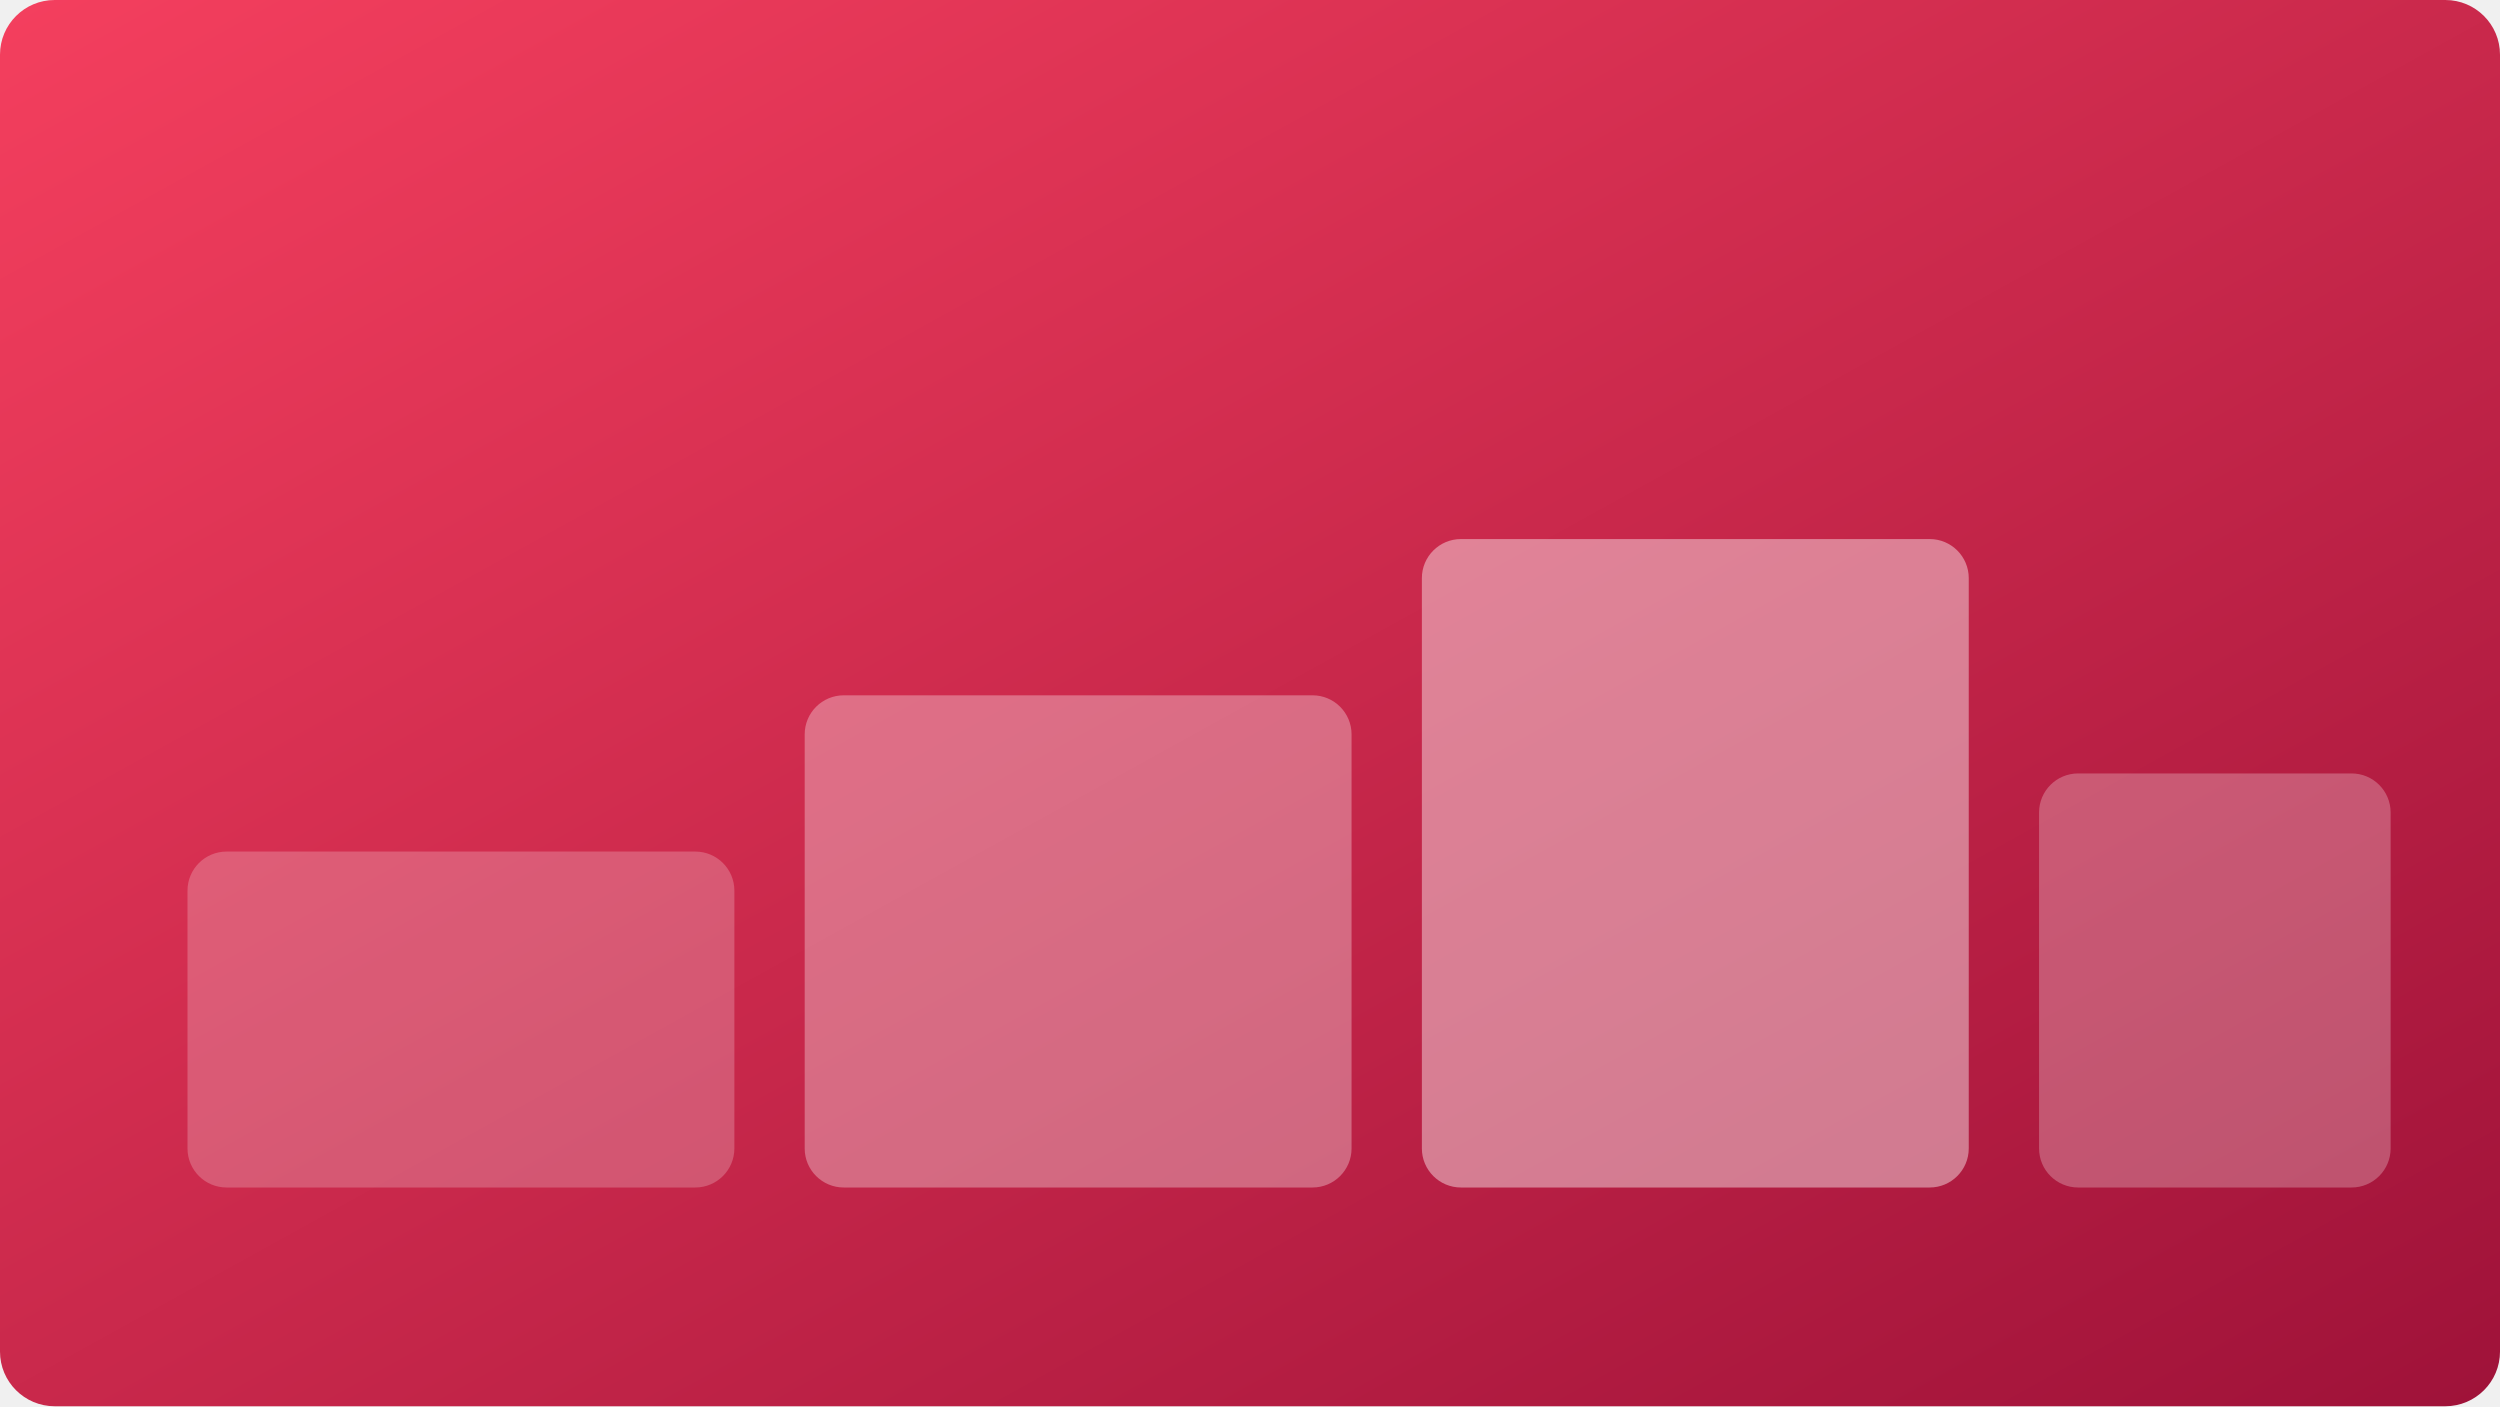
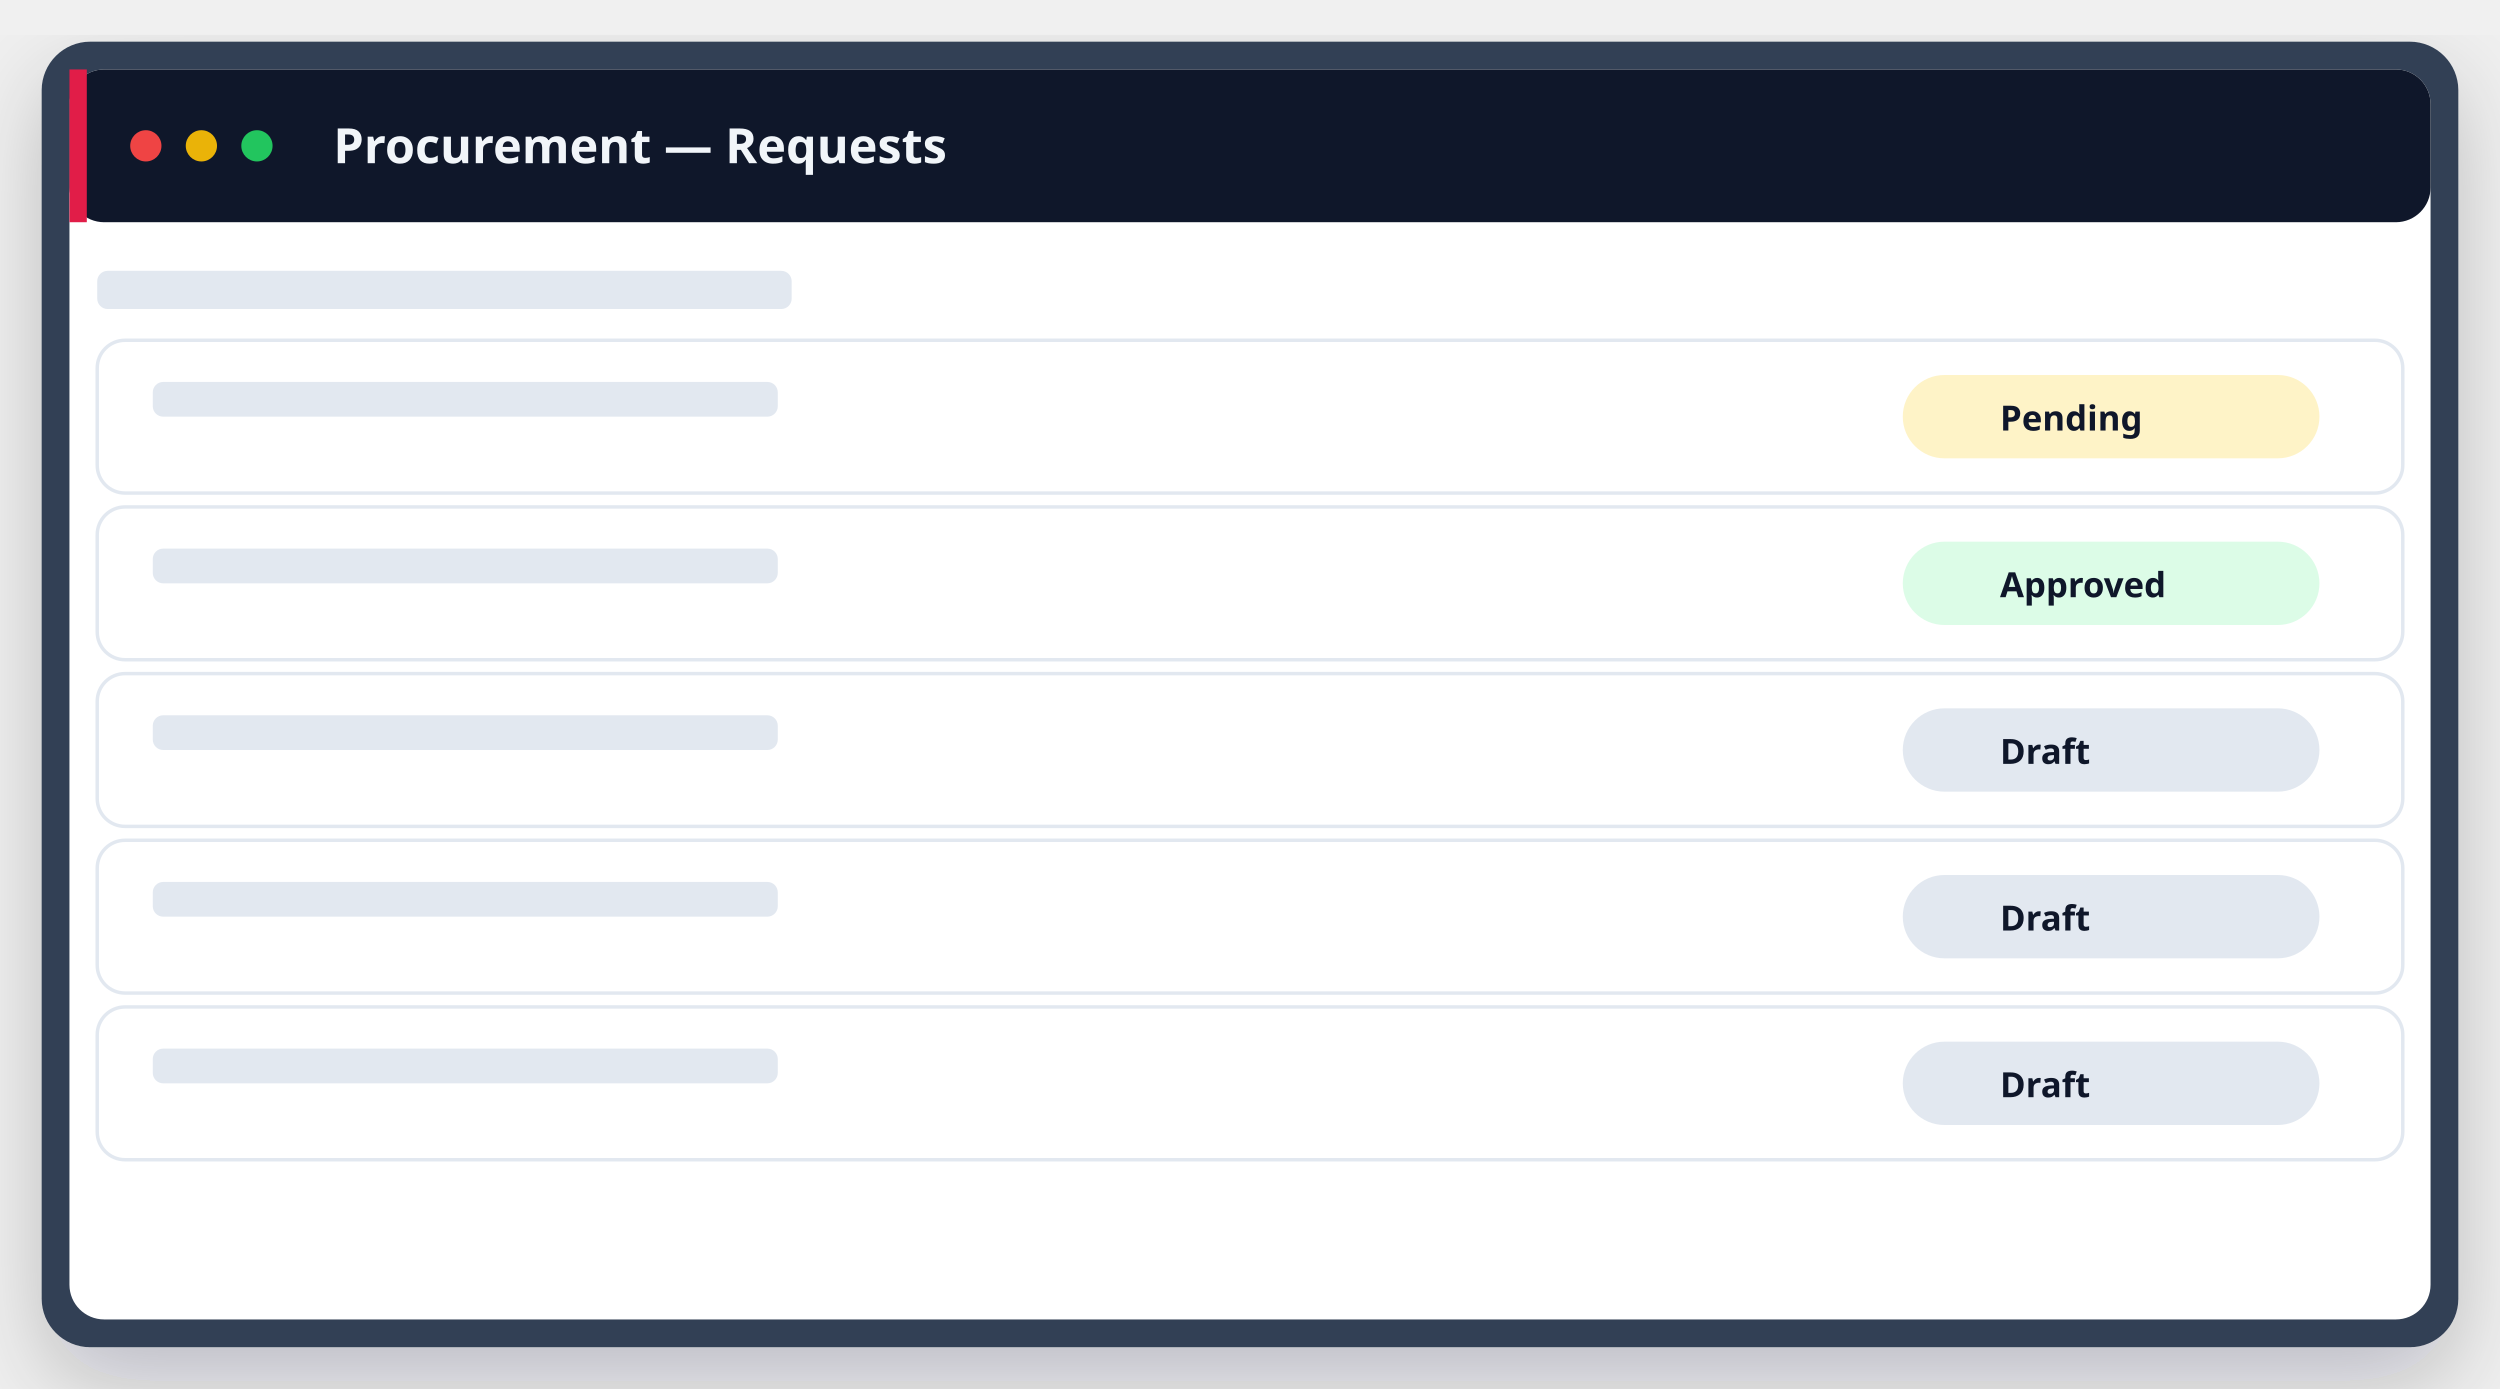
- <svg xmlns="http://www.w3.org/2000/svg" viewBox="0 0 640 360">
+ <svg xmlns="http://www.w3.org/2000/svg" viewBox="0 0 720 400" width="720" height="400">
  <defs>
-     <linearGradient id="g" x1="0" y1="0" x2="1" y2="1">
-       <stop stop-color="#f43f5e" />
-       <stop offset="1" stop-color="#9f1239" />
-     </linearGradient>
+     <filter id="sd" x="-15%" y="-15%" width="130%" height="130%">
+       <feDropShadow dx="0" dy="10" stdDeviation="14" flood-color="#0f172a" flood-opacity=".22" />
+     </filter>
  </defs>
-   <rect width="640" height="360" rx="14" fill="url(#g)" />
-   <rect x="48" y="218" width="140" height="86" rx="10" fill="#fff" opacity=".22" />
-   <rect x="206" y="178" width="140" height="126" rx="10" fill="#fff" opacity=".32" />
-   <rect x="364" y="138" width="140" height="166" rx="10" fill="#fff" opacity=".42" />
-   <rect x="522" y="198" width="90" height="106" rx="10" fill="#fff" opacity=".26" />
+   <rect x="12" y="12" width="696" height="376" rx="14" fill="#334155" filter="url(#sd)" />
+   <rect x="20" y="20" width="680" height="360" rx="10" fill="#ffffff" />
+   <rect x="20" y="20" width="680" height="44" rx="10" fill="#0f172a" />
+   <rect x="20" y="20" width="5" height="44" rx="10 0 0 10" fill="#e11d48" />
+   <circle cx="42" cy="42" r="4.5" fill="#ef4444" />
+   <circle cx="58" cy="42" r="4.5" fill="#eab308" />
+   <circle cx="74" cy="42" r="4.5" fill="#22c55e" />
+   <text x="96" y="47" fill="#f1f5f9" font-family="Segoe UI,system-ui,sans-serif" font-size="14" font-weight="600">Procurement — Requests</text>
+   <g transform="translate(28 78)">
+     <rect x="0" y="0" width="200" height="11" rx="3" fill="#e2e8f0" />
+     <rect x="0" y="20" width="664" height="44" rx="8" fill="#fff" stroke="#e2e8f0" />
+     <rect x="16" y="32" width="180" height="10" rx="3" fill="#e2e8f0" />
+     <rect x="520" y="30" width="120" height="24" rx="12" fill="#fef3c7" />
+     <text x="548" y="46" fill="#0f172a" font-family="Segoe UI,sans-serif" font-size="10" font-weight="600">Pending</text>
+     <rect x="0" y="68" width="664" height="44" rx="8" fill="#fff" stroke="#e2e8f0" />
+     <rect x="16" y="80" width="180" height="10" rx="3" fill="#e2e8f0" />
+     <rect x="520" y="78" width="120" height="24" rx="12" fill="#dcfce7" />
+     <text x="548" y="94" fill="#0f172a" font-family="Segoe UI,sans-serif" font-size="10" font-weight="600">Approved</text>
+     <rect x="0" y="116" width="664" height="44" rx="8" fill="#fff" stroke="#e2e8f0" />
+     <rect x="16" y="128" width="180" height="10" rx="3" fill="#e2e8f0" />
+     <rect x="520" y="126" width="120" height="24" rx="12" fill="#e2e8f0" />
+     <text x="548" y="142" fill="#0f172a" font-family="Segoe UI,sans-serif" font-size="10" font-weight="600">Draft</text>
+     <rect x="0" y="164" width="664" height="44" rx="8" fill="#fff" stroke="#e2e8f0" />
+     <rect x="16" y="176" width="180" height="10" rx="3" fill="#e2e8f0" />
+     <rect x="520" y="174" width="120" height="24" rx="12" fill="#e2e8f0" />
+     <text x="548" y="190" fill="#0f172a" font-family="Segoe UI,sans-serif" font-size="10" font-weight="600">Draft</text>
+     <rect x="0" y="212" width="664" height="44" rx="8" fill="#fff" stroke="#e2e8f0" />
+     <rect x="16" y="224" width="180" height="10" rx="3" fill="#e2e8f0" />
+     <rect x="520" y="222" width="120" height="24" rx="12" fill="#e2e8f0" />
+     <text x="548" y="238" fill="#0f172a" font-family="Segoe UI,sans-serif" font-size="10" font-weight="600">Draft</text>
+   </g>
</svg>
